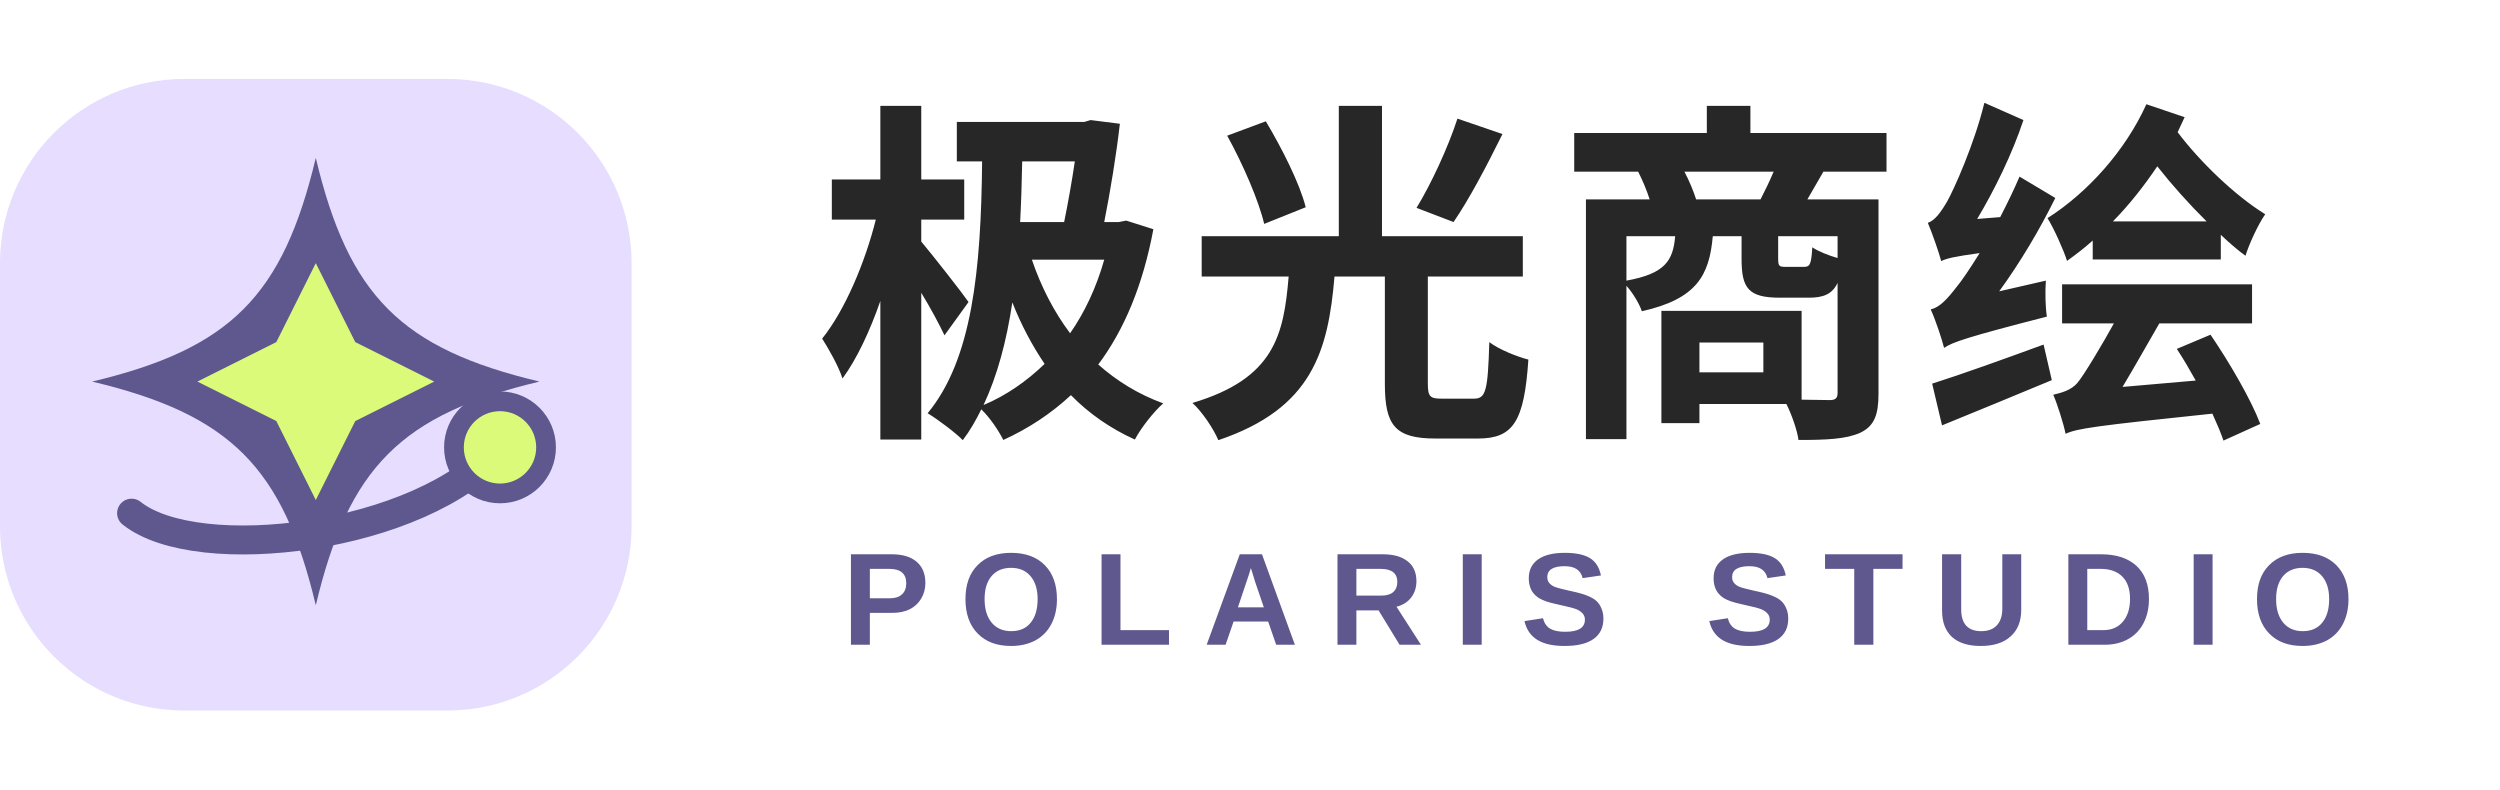
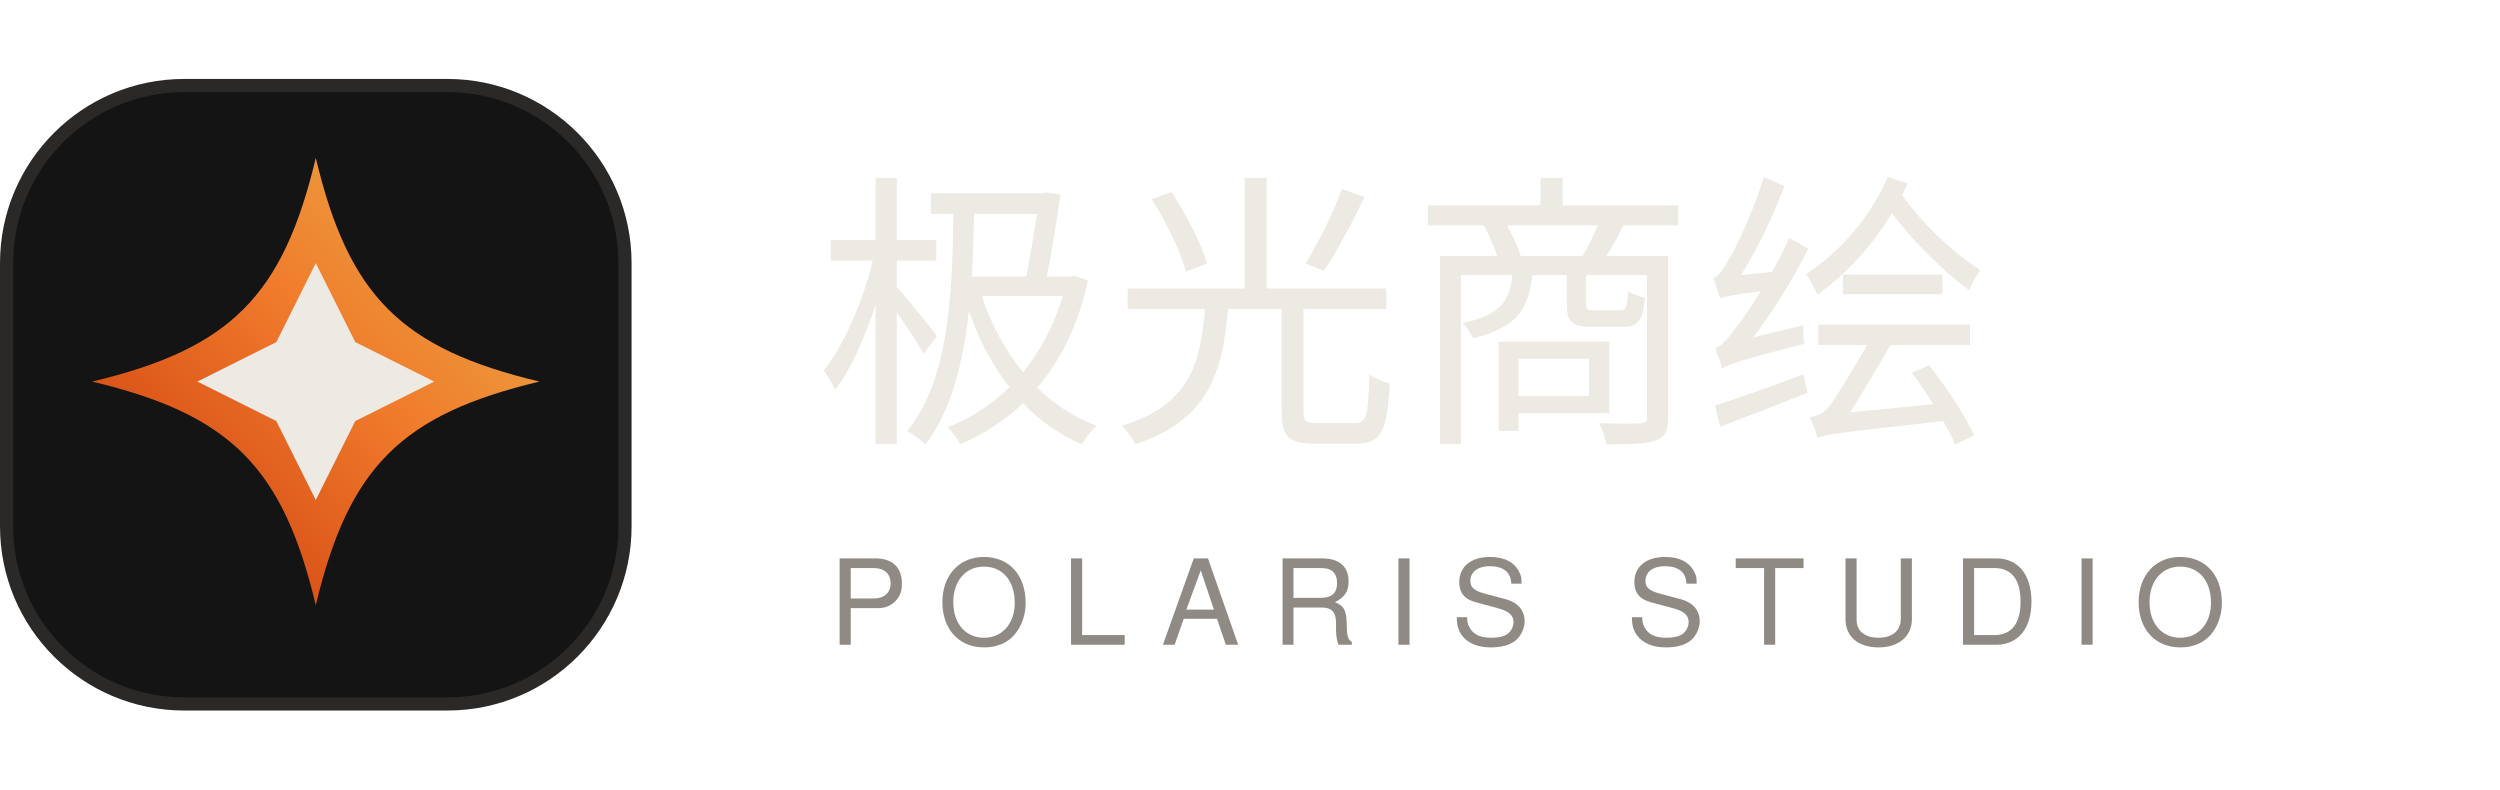
<svg xmlns="http://www.w3.org/2000/svg" viewBox="0 0 190 60" fill="none" role="img" aria-labelledby="title">
+   <defs>
+     <linearGradient id="pl-ember" x1="7" y1="40" x2="41" y2="6" gradientUnits="userSpaceOnUse">
+       <stop stop-color="#C8340A" />
+       <stop offset=".55" stop-color="#F07A2B" />
+       <stop offset="1" stop-color="#E9B44C" />
+     </linearGradient>
+   </defs>
  <g transform="translate(0 6)">
-     <rect width="48" height="48" rx="14" fill="#E6DDFF" />
-     <path d="M24 6C26.5 16.5 30.5 20.5 41 23C30.5 25.5 26.5 29.5 24 40C21.5 29.5 17.5 25.5 7 23C17.5 20.5 21.5 16.5 24 6Z" fill="#5E588E" />
-     <path d="M24 14L27 20L33 23L27 26L24 32L21 26L15 23L21 20L24 14Z" fill="#DCFA79" />
-     <path d="M10 33C15 37 32 35 38 28" stroke="#5E588E" stroke-width="2.2" stroke-linecap="round" />
-     <circle cx="38" cy="28" r="3.5" fill="#DCFA79" stroke="#5E588E" stroke-width="1.5" />
+     <rect x=".5" y=".5" width="47" height="47" rx="13.5" fill="#141414" stroke="#2A2928" />
+     <path d="M24 6C26.5 16.5 30.5 20.5 41 23C30.5 25.5 26.5 29.5 24 40C21.5 29.5 17.5 25.5 7 23C17.5 20.5 21.5 16.5 24 6Z" fill="url(#pl-ember)" />
+     <path d="M24 14L27 20L33 23L27 26L24 32L21 26L15 23L21 20L24 14Z" fill="#EDEAE4" />
  </g>
-   <text x="62" y="31" fill="#262726" font-family="Microsoft YaHei, PingFang SC, sans-serif" font-size="27" font-weight="800" letter-spacing="1">极光商绘</text>
-   <text x="64" y="49" fill="#5E588E" font-family="Arial, sans-serif" font-size="10" font-weight="700" letter-spacing="2.3">POLARIS STUDIO</text>
+   <text x="62" y="32" fill="#EDEAE4" font-family="PingFang SC, Hiragino Sans GB, Microsoft YaHei, sans-serif" font-size="22" font-weight="500" letter-spacing=".5">极光商绘</text>
+   <text x="63" y="49" fill="#8F8B84" font-family="Outfit, Helvetica, Arial, sans-serif" font-size="9" letter-spacing="2.4">POLARIS STUDIO</text>
</svg>
